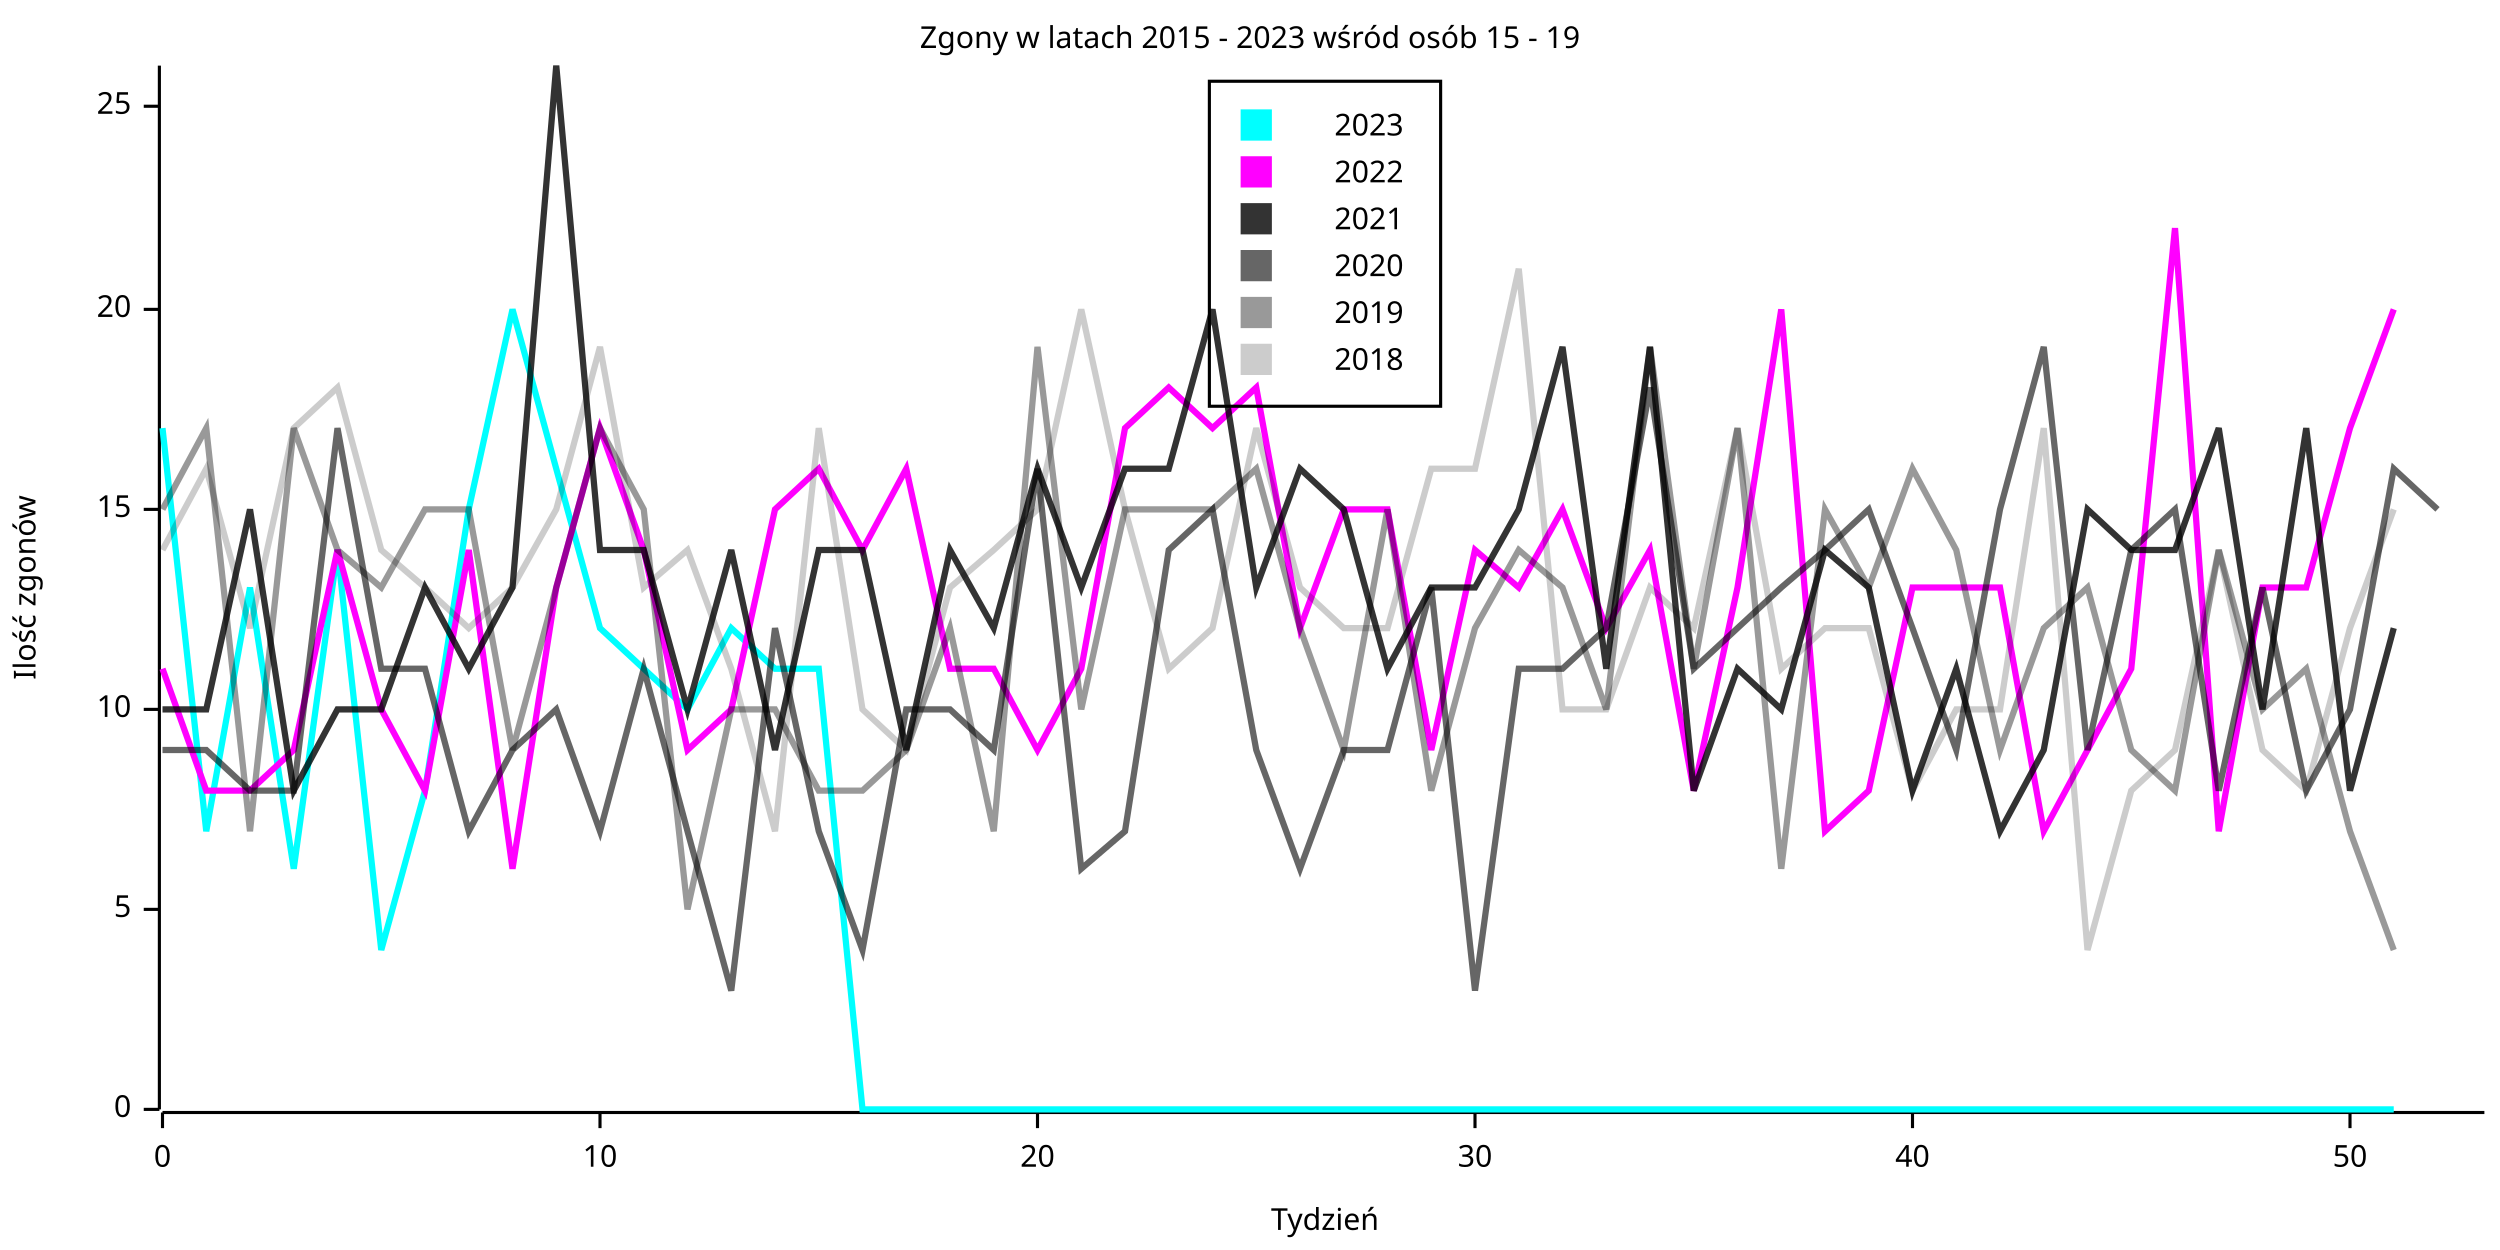
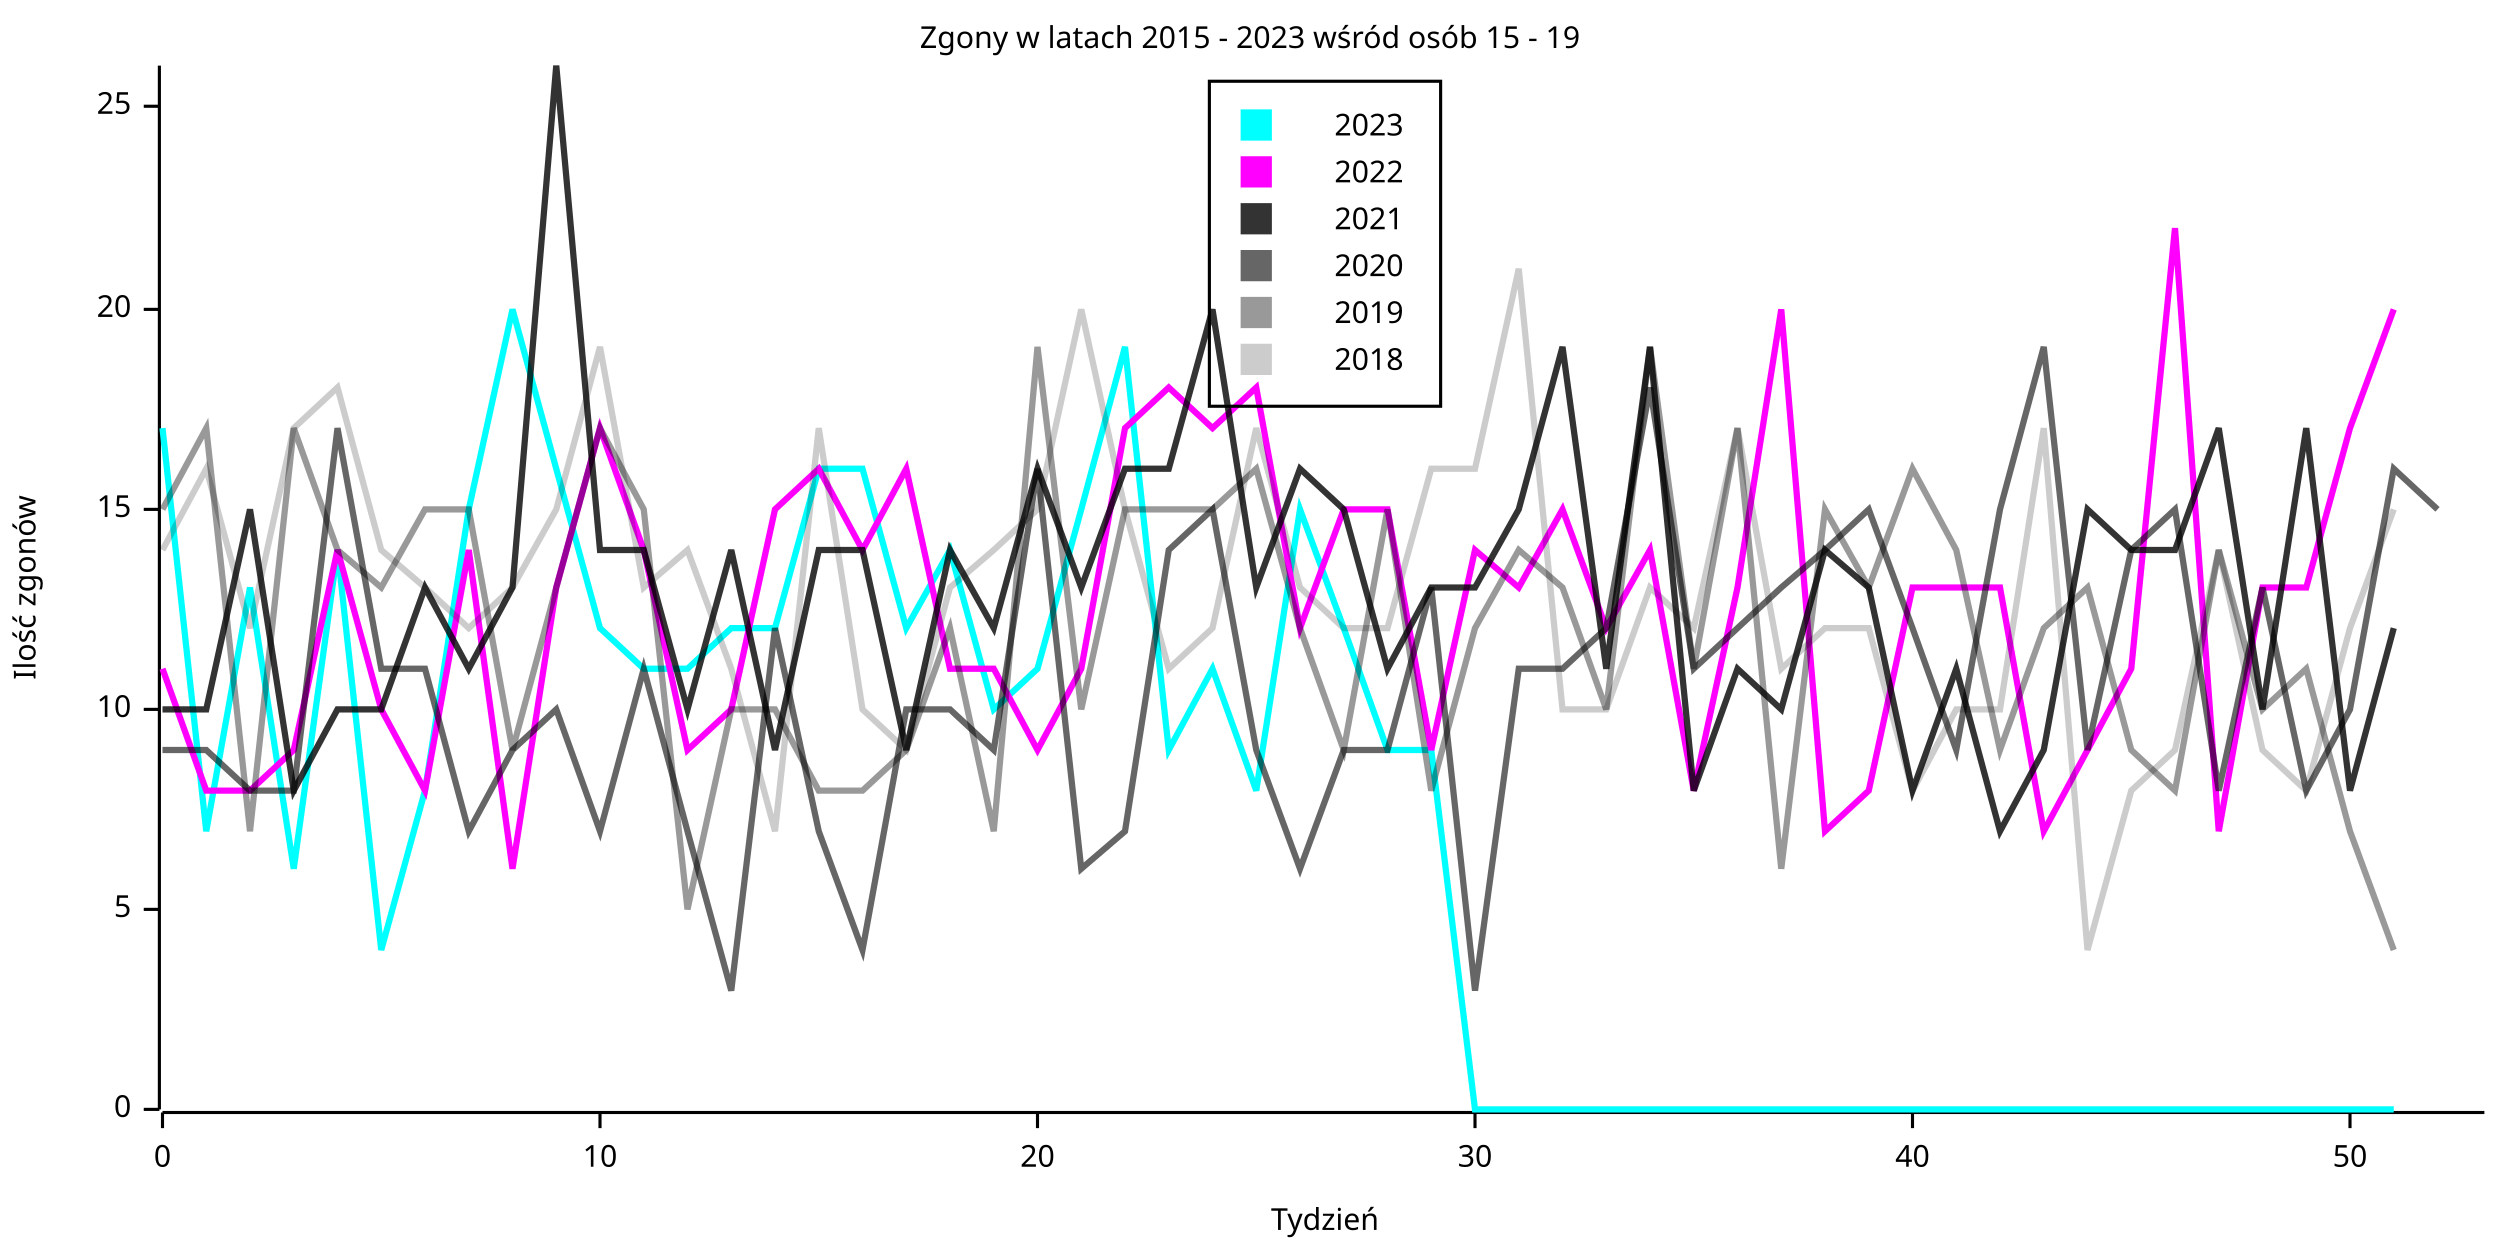
<svg xmlns="http://www.w3.org/2000/svg" width="800" height="400" viewBox="0 0 800 400">
  <rect x="0" y="0" width="800" height="400" opacity="1" fill="#FFFFFF" stroke="none" />
  <text x="400" y="8" dy="0.76em" text-anchor="middle" font-family="sans-serif" font-size="9.677" opacity="1" fill="#000000">
Zgony w latach 2015 - 2023 wśród osób 15 - 19
</text>
  <text x="4" y="188" dy="0.76em" text-anchor="middle" font-family="sans-serif" font-size="9.677" opacity="1" fill="#000000" transform="rotate(270, 4, 188)">
Ilość zgonów
</text>
  <text x="424" y="396" dy="-0.5ex" text-anchor="middle" font-family="sans-serif" font-size="9.677" opacity="1" fill="#000000">
Tydzień
</text>
  <polyline fill="none" opacity="1" stroke="#000000" stroke-width="1" points="51,21 51,355 " />
  <text x="42" y="355" dy="0.5ex" text-anchor="end" font-family="sans-serif" font-size="9.677" opacity="1" fill="#000000">
0
</text>
  <polyline fill="none" opacity="1" stroke="#000000" stroke-width="1" points="46,355 51,355 " />
  <text x="42" y="291" dy="0.5ex" text-anchor="end" font-family="sans-serif" font-size="9.677" opacity="1" fill="#000000">
5
</text>
  <polyline fill="none" opacity="1" stroke="#000000" stroke-width="1" points="46,291 51,291 " />
  <text x="42" y="227" dy="0.5ex" text-anchor="end" font-family="sans-serif" font-size="9.677" opacity="1" fill="#000000">
10
</text>
  <polyline fill="none" opacity="1" stroke="#000000" stroke-width="1" points="46,227 51,227 " />
  <text x="42" y="163" dy="0.5ex" text-anchor="end" font-family="sans-serif" font-size="9.677" opacity="1" fill="#000000">
15
</text>
  <polyline fill="none" opacity="1" stroke="#000000" stroke-width="1" points="46,163 51,163 " />
  <text x="42" y="99" dy="0.5ex" text-anchor="end" font-family="sans-serif" font-size="9.677" opacity="1" fill="#000000">
20
</text>
  <polyline fill="none" opacity="1" stroke="#000000" stroke-width="1" points="46,99 51,99 " />
  <text x="42" y="34" dy="0.5ex" text-anchor="end" font-family="sans-serif" font-size="9.677" opacity="1" fill="#000000">
25
</text>
  <polyline fill="none" opacity="1" stroke="#000000" stroke-width="1" points="46,34 51,34 " />
  <polyline fill="none" opacity="1" stroke="#000000" stroke-width="1" points="52,356 795,356 " />
  <text x="52" y="366" dy="0.76em" text-anchor="middle" font-family="sans-serif" font-size="9.677" opacity="1" fill="#000000">
0
</text>
  <polyline fill="none" opacity="1" stroke="#000000" stroke-width="1" points="52,356 52,361 " />
  <text x="192" y="366" dy="0.76em" text-anchor="middle" font-family="sans-serif" font-size="9.677" opacity="1" fill="#000000">
10
</text>
  <polyline fill="none" opacity="1" stroke="#000000" stroke-width="1" points="192,356 192,361 " />
  <text x="332" y="366" dy="0.76em" text-anchor="middle" font-family="sans-serif" font-size="9.677" opacity="1" fill="#000000">
20
</text>
  <polyline fill="none" opacity="1" stroke="#000000" stroke-width="1" points="332,356 332,361 " />
  <text x="472" y="366" dy="0.76em" text-anchor="middle" font-family="sans-serif" font-size="9.677" opacity="1" fill="#000000">
30
</text>
  <polyline fill="none" opacity="1" stroke="#000000" stroke-width="1" points="472,356 472,361 " />
  <text x="612" y="366" dy="0.76em" text-anchor="middle" font-family="sans-serif" font-size="9.677" opacity="1" fill="#000000">
40
</text>
  <polyline fill="none" opacity="1" stroke="#000000" stroke-width="1" points="612,356 612,361 " />
  <text x="752" y="366" dy="0.76em" text-anchor="middle" font-family="sans-serif" font-size="9.677" opacity="1" fill="#000000">
50
</text>
  <polyline fill="none" opacity="1" stroke="#000000" stroke-width="1" points="752,356 752,361 " />
-   <polyline fill="none" opacity="1" stroke="#00FFFF" stroke-width="2" points="52,137 66,266 80,188 94,278 108,176 122,304 136,253 150,163 164,99 178,150 192,201 206,214 220,227 234,201 248,214 262,214 276,355 290,355 304,355 318,355 332,355 346,355 360,355 374,355 388,355 402,355 416,355 430,355 444,355 458,355 472,355 486,355 500,355 514,355 528,355 542,355 556,355 570,355 584,355 598,355 612,355 626,355 640,355 654,355 668,355 682,355 696,355 710,355 724,355 738,355 752,355 766,355 " />
+   <polyline fill="none" opacity="1" stroke="#00FFFF" stroke-width="2" points="52,137 66,266 80,188 94,278 108,176 122,304 136,253 150,163 164,99 178,150 192,201 206,214 220,214 234,201 248,201 262,150 276,150 290,201 304,176 318,227 332,214 346,163 360,111 374,240 388,214 402,253 416,163 430,201 444,240 458,240 472,355 486,355 500,355 514,355 528,355 542,355 556,355 570,355 584,355 598,355 612,355 626,355 640,355 654,355 668,355 682,355 696,355 710,355 724,355 738,355 752,355 766,355 " />
  <polyline fill="none" opacity="1" stroke="#FF00FF" stroke-width="2" points="52,214 66,253 80,253 94,240 108,176 122,227 136,253 150,176 164,278 178,188 192,137 206,176 220,240 234,227 248,163 262,150 276,176 290,150 304,214 318,214 332,240 346,214 360,137 374,124 388,137 402,124 416,201 430,163 444,163 458,240 472,176 486,188 500,163 514,201 528,176 542,253 556,188 570,99 584,266 598,253 612,188 626,188 640,188 654,266 668,240 682,214 696,73 710,266 724,188 738,188 752,137 766,99 " />
  <polyline fill="none" opacity="0.8" stroke="#000000" stroke-width="2" points="52,227 66,227 80,163 94,253 108,227 122,227 136,188 150,214 164,188 178,21 192,176 206,176 220,227 234,176 248,240 262,176 276,176 290,240 304,176 318,201 332,150 346,188 360,150 374,150 388,99 402,188 416,150 430,163 444,214 458,188 472,188 486,163 500,111 514,214 528,111 542,253 556,214 570,227 584,176 598,188 612,253 626,214 640,266 654,240 668,163 682,176 696,176 710,137 724,227 738,137 752,253 766,201 " />
  <polyline fill="none" opacity="0.6" stroke="#000000" stroke-width="2" points="52,240 66,240 80,253 94,253 108,137 122,214 136,214 150,266 164,240 178,227 192,266 206,214 220,266 234,317 248,201 262,266 276,304 290,227 304,227 318,240 332,150 346,278 360,266 374,176 388,163 402,240 416,278 430,240 444,240 458,188 472,317 486,214 500,214 514,201 528,124 542,214 556,201 570,188 584,176 598,163 612,201 626,240 640,163 654,111 668,240 682,176 696,163 710,253 724,188 738,253 752,227 766,150 780,163 " />
  <polyline fill="none" opacity="0.4" stroke="#000000" stroke-width="2" points="52,163 66,137 80,266 94,137 108,176 122,188 136,163 150,163 164,240 178,188 192,137 206,163 220,291 234,227 248,227 262,253 276,253 290,240 304,201 318,266 332,111 346,227 360,163 374,163 388,163 402,150 416,201 430,240 444,163 458,253 472,201 486,176 500,188 514,227 528,111 542,214 556,137 570,278 584,163 598,188 612,150 626,176 640,240 654,201 668,188 682,240 696,253 710,176 724,227 738,214 752,266 766,304 " />
  <polyline fill="none" opacity="0.2" stroke="#000000" stroke-width="2" points="52,176 66,150 80,201 94,137 108,124 122,176 136,188 150,201 164,188 178,163 192,111 206,188 220,176 234,214 248,266 262,137 276,227 290,240 304,188 318,176 332,163 346,99 360,163 374,214 388,201 402,137 416,188 430,201 444,201 458,150 472,150 486,86 500,227 514,227 528,188 542,201 556,137 570,214 584,201 598,201 612,253 626,227 640,227 654,137 668,304 682,253 696,240 710,176 724,240 738,253 752,201 766,163 " />
  <rect x="387" y="26" width="74" height="104" opacity="1" fill="none" stroke="#000000" />
  <text x="427" y="36" dy="0.76em" text-anchor="start" font-family="sans-serif" font-size="9.677" opacity="1" fill="#000000">
2023
</text>
  <text x="427" y="51" dy="0.76em" text-anchor="start" font-family="sans-serif" font-size="9.677" opacity="1" fill="#000000">
2022
</text>
  <text x="427" y="66" dy="0.76em" text-anchor="start" font-family="sans-serif" font-size="9.677" opacity="1" fill="#000000">
2021
</text>
  <text x="427" y="81" dy="0.76em" text-anchor="start" font-family="sans-serif" font-size="9.677" opacity="1" fill="#000000">
2020
</text>
  <text x="427" y="96" dy="0.76em" text-anchor="start" font-family="sans-serif" font-size="9.677" opacity="1" fill="#000000">
2019
</text>
  <text x="427" y="111" dy="0.76em" text-anchor="start" font-family="sans-serif" font-size="9.677" opacity="1" fill="#000000">
2018
</text>
  <rect x="397" y="35" width="10" height="10" opacity="1" fill="#00FFFF" stroke="none" />
  <rect x="397" y="50" width="10" height="10" opacity="1" fill="#FF00FF" stroke="none" />
  <rect x="397" y="65" width="10" height="10" opacity="0.8" fill="#000000" stroke="none" />
  <rect x="397" y="80" width="10" height="10" opacity="0.6" fill="#000000" stroke="none" />
  <rect x="397" y="95" width="10" height="10" opacity="0.4" fill="#000000" stroke="none" />
  <rect x="397" y="110" width="10" height="10" opacity="0.2" fill="#000000" stroke="none" />
</svg>
